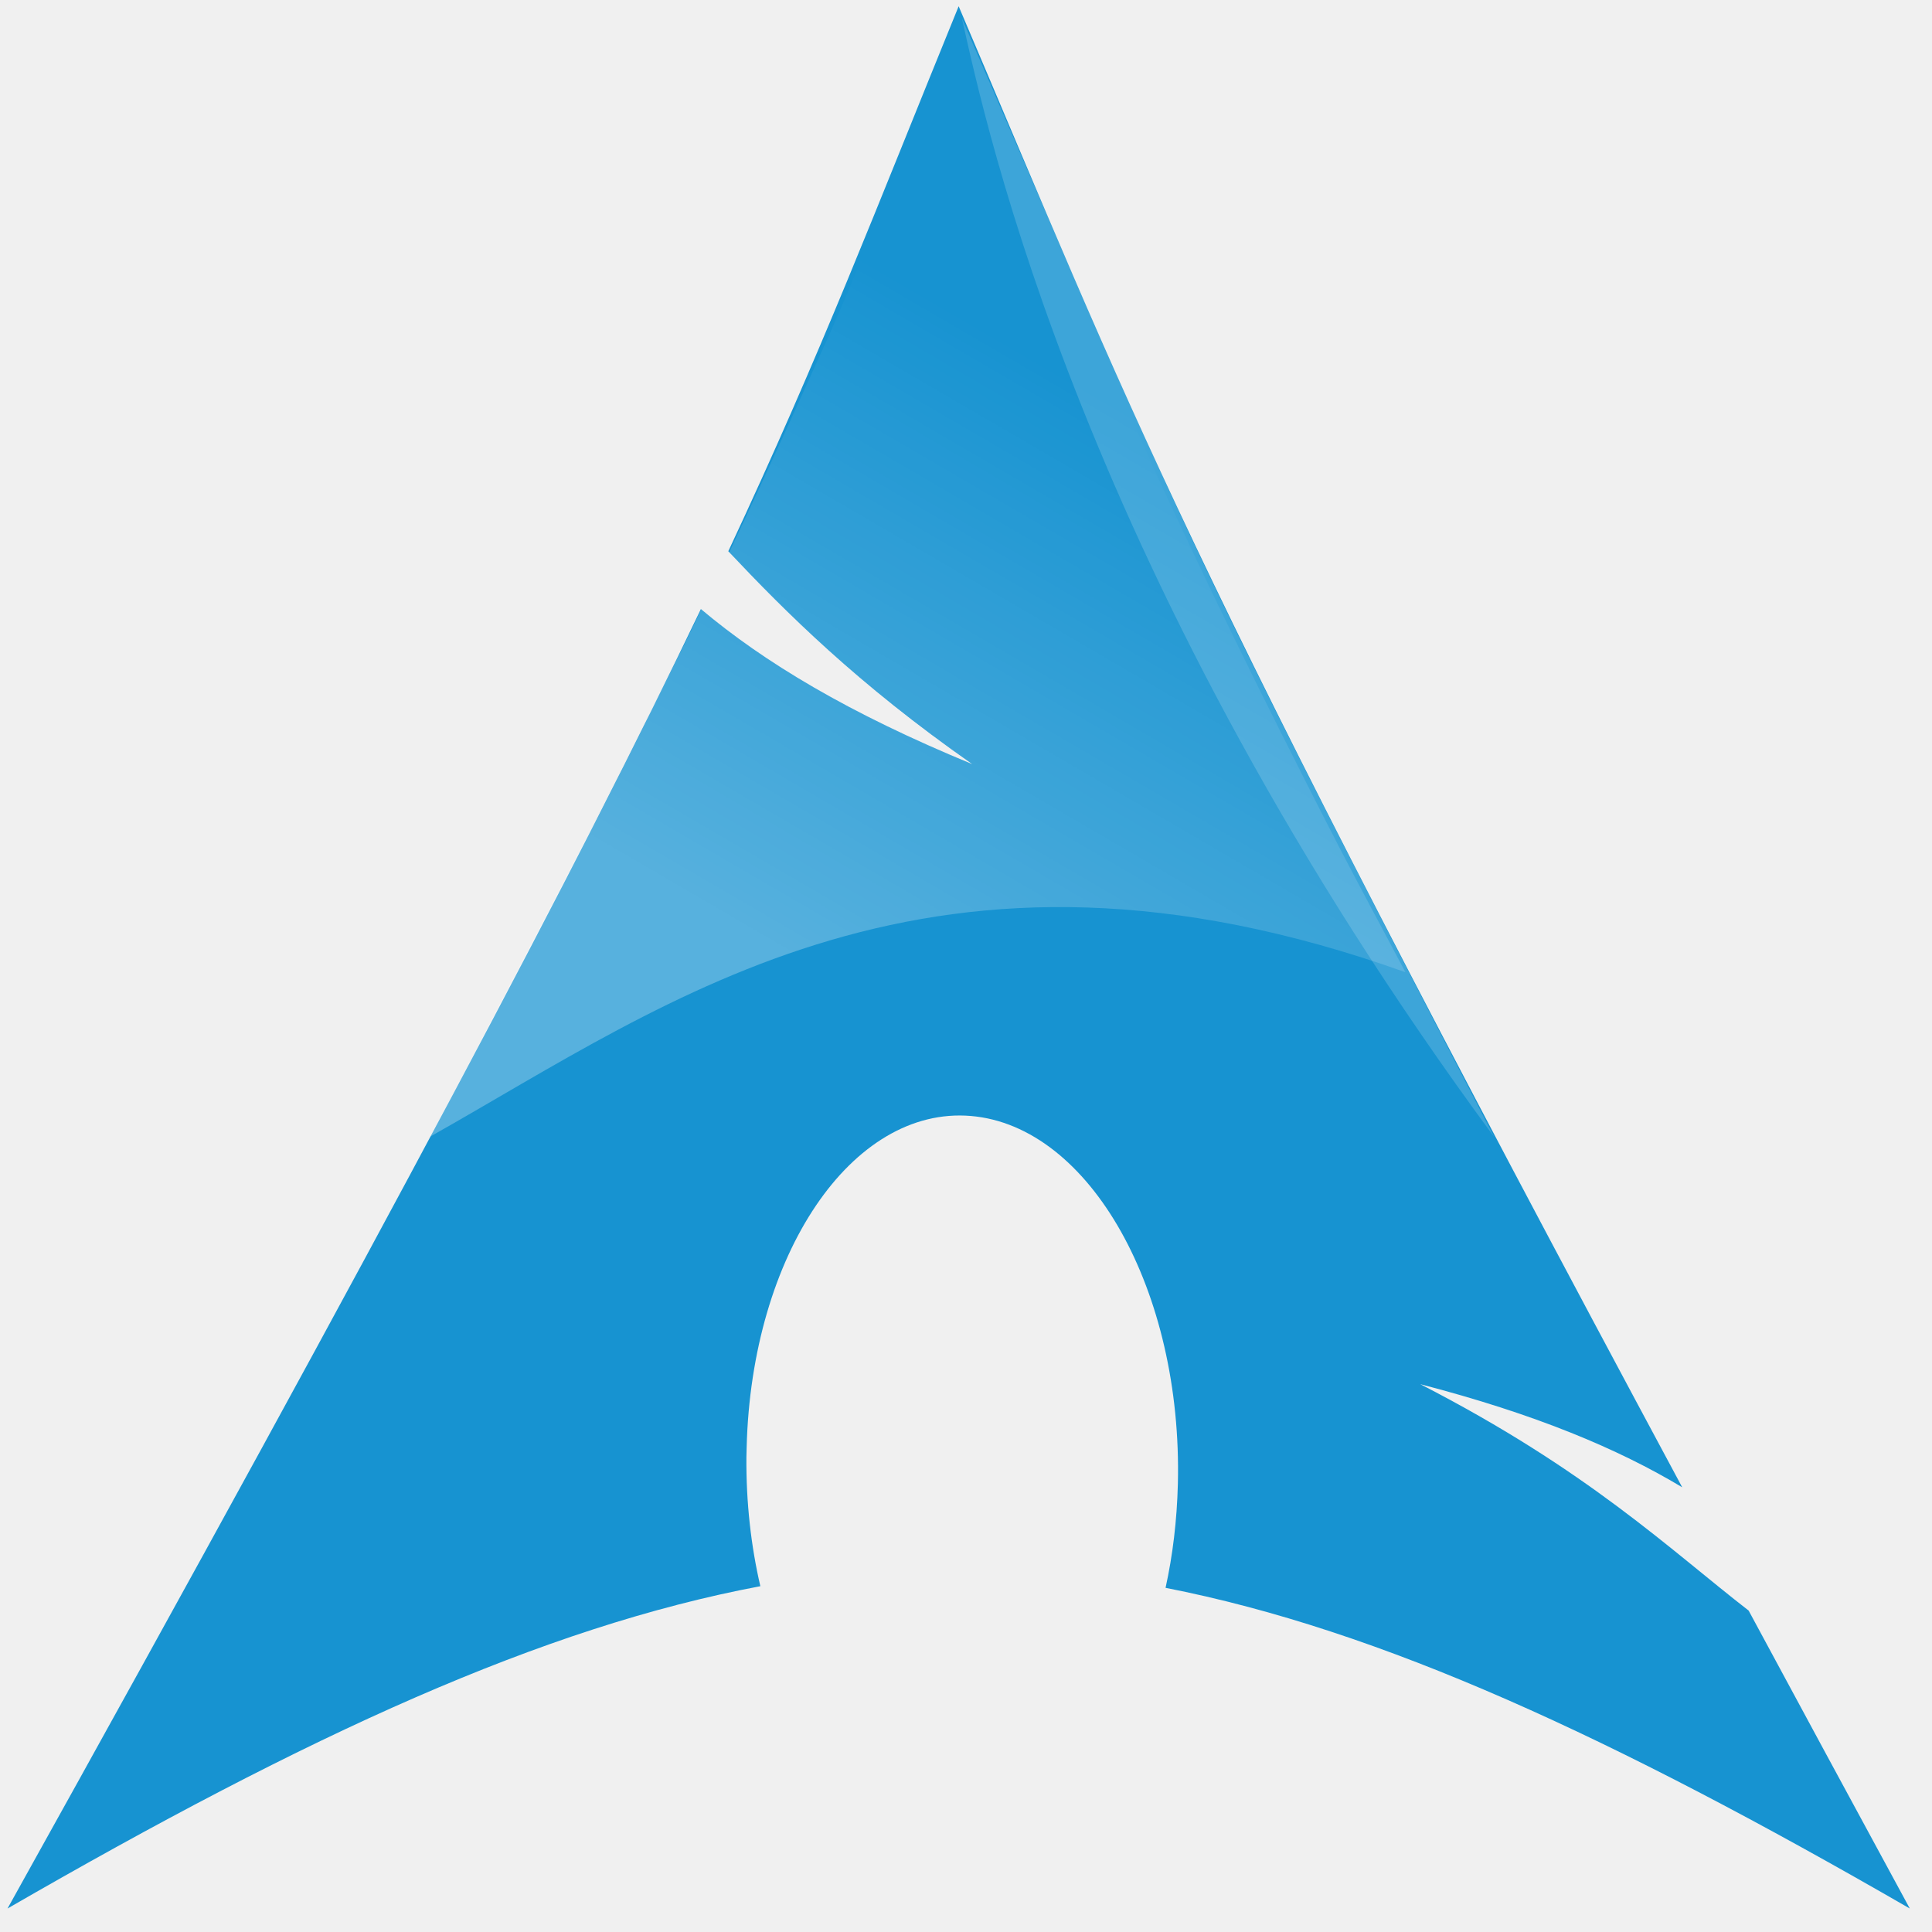
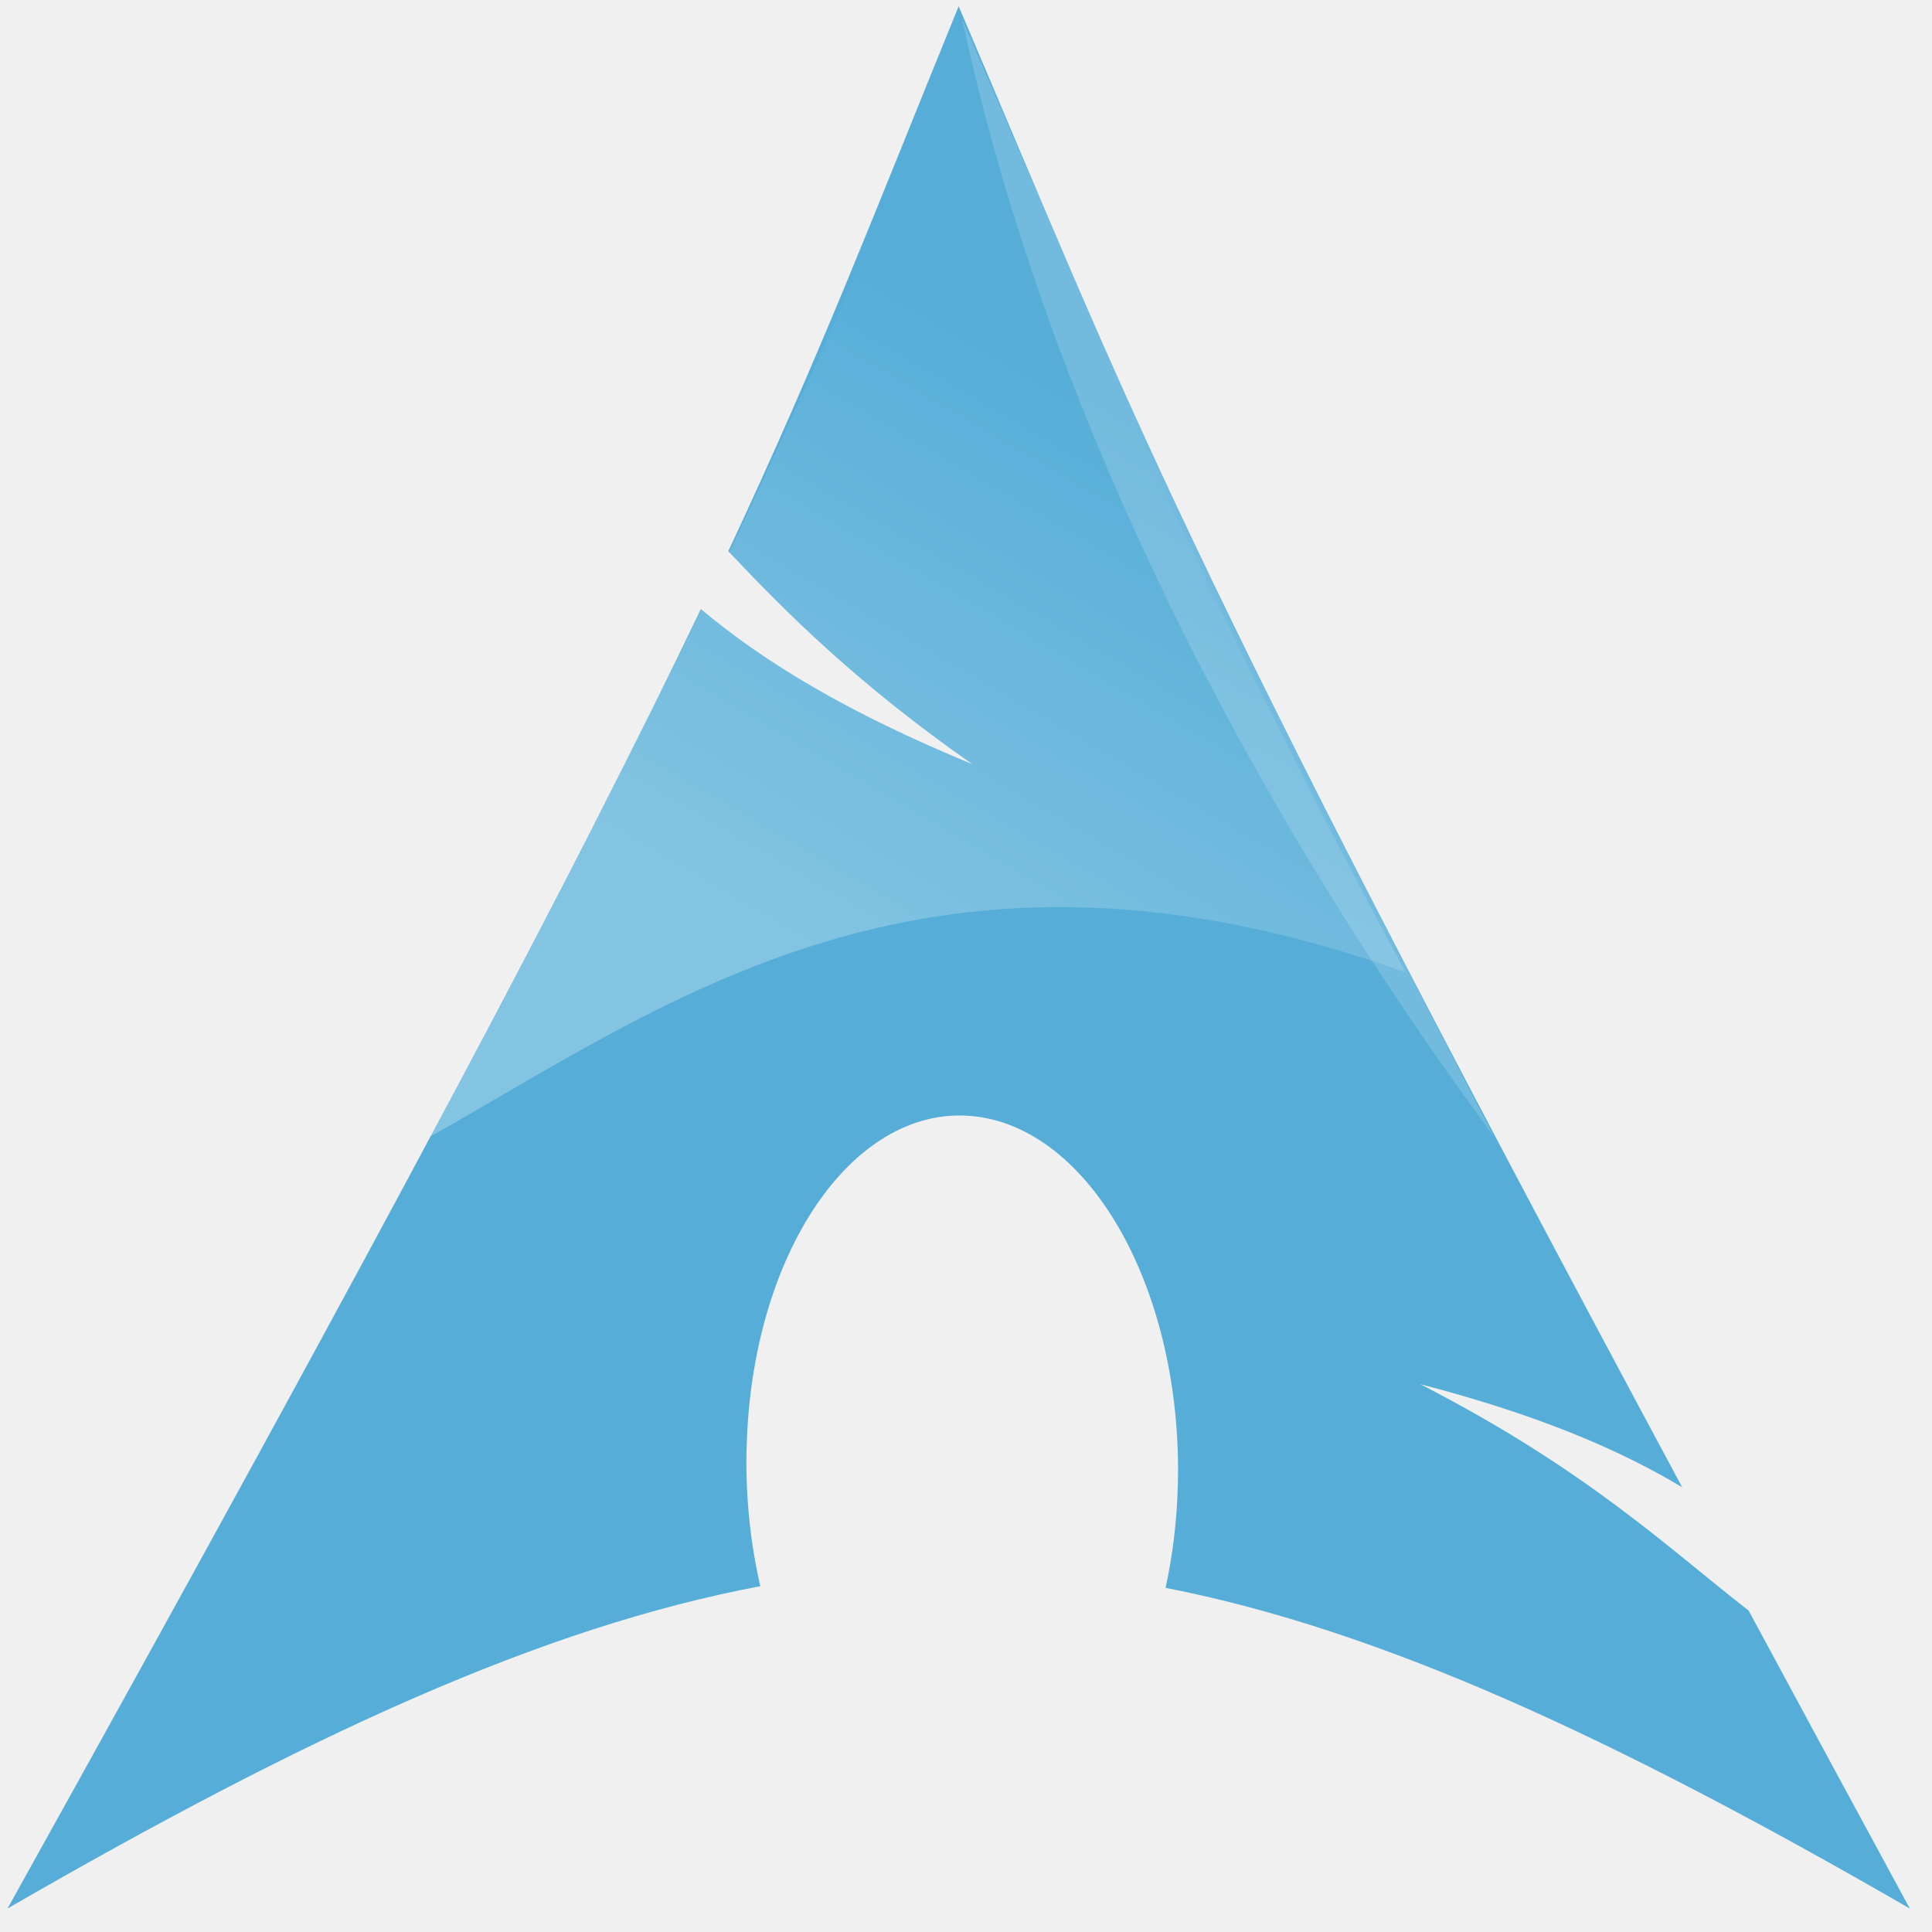
<svg xmlns="http://www.w3.org/2000/svg" width="65px" viewBox="0 0 65 65" version="1.1" height="65px">
  <defs>
    <linearGradient id="lg" y1="26.924%" x2="28.129%" x1="54.638%" y2="79.519%">
      <stop stop-color="#fff" stop-opacity="0" offset="0" />
      <stop stop-color="#fff" stop-opacity=".275" offset="1" />
    </linearGradient>
  </defs>
-   <path d="m32.253 0.21c-2.849 6.984-4.579 11.559-7.75 18.336 1.944 2.061 4.334 4.453 8.211 7.164-4.168-1.715-7.009-3.432-9.133-5.219-4.059 8.47-10.423 20.531-23.328 43.719 10.14-5.854 18.002-9.466 25.328-10.844-0.314-1.351-0.481-2.819-0.469-4.344l0.008-0.32c0.161-6.498 3.542-11.495 7.547-11.156 4.004 0.339 7.122 5.884 6.961 12.383-0.031 1.224-0.173 2.4-0.414 3.492 7.247 1.418 15.034 5.013 25.039 10.789-1.973-3.632-3.74-6.905-5.422-10.024-2.649-2.053-5.411-4.724-11.047-7.617 3.874 1.007 6.65 2.171 8.812 3.469-17.098-31.835-18.48-36.068-24.343-49.828v-0z" fill="#1793D1" />
+   <path d="m32.253 0.21c-2.849 6.984-4.579 11.559-7.75 18.336 1.944 2.061 4.334 4.453 8.211 7.164-4.168-1.715-7.009-3.432-9.133-5.219-4.059 8.47-10.423 20.531-23.328 43.719 10.14-5.854 18.002-9.466 25.328-10.844-0.314-1.351-0.481-2.819-0.469-4.344l0.008-0.32c0.161-6.498 3.542-11.495 7.547-11.156 4.004 0.339 7.122 5.884 6.961 12.383-0.031 1.224-0.173 2.4-0.414 3.492 7.247 1.418 15.034 5.013 25.039 10.789-1.973-3.632-3.74-6.905-5.422-10.024-2.649-2.053-5.411-4.724-11.047-7.617 3.874 1.007 6.65 2.171 8.812 3.469-17.098-31.835-18.48-36.068-24.343-49.828v-0z" fill="#56aed8" />
  <path id="path2522" fill-opacity=".166" fill="#fff" d="m50.266 38.249c-13.872-18.827-17.087-34.002-17.902-37.625 7.4 17.067 7.349 17.277 17.902 37.625z" />
  <path d="m32.378 0.46c-0.36 0.884-0.7 1.747-1.032 2.562-0.364 0.895-0.718 1.756-1.062 2.594s-0.693 1.631-1.031 2.438c-0.339 0.806-0.654 1.604-1 2.406-0.346 0.802-0.726 1.613-1.094 2.437-0.368 0.825-0.752 1.658-1.156 2.532-0.404 0.873-0.828 1.801-1.282 2.75-0.061 0.128-0.124 0.276-0.187 0.406 1.939 2.054 4.33 4.427 8.187 7.125-4.167-1.715-7-3.432-9.125-5.219-0.11 0.226-0.198 0.425-0.312 0.656-0.42 0.871-0.871 1.733-1.344 2.688-0.113 0.224-0.196 0.427-0.312 0.656-0.501 1.004-1.026 2.043-1.594 3.156-0.113 0.22-0.228 0.402-0.344 0.625-0.343 0.667-1.44 2.77-2.562 4.907-0.655 1.248-1.169 2.27-1.907 3.656-0.209 0.398-0.639 1.195-0.75 1.406 8.125-4.573 16.891-11.216 32.813-5.531-0.797-1.51-1.562-2.919-2.25-4.25-0.688-1.332-1.312-2.571-1.906-3.75s-1.143-2.291-1.657-3.344c-0.513-1.053-0.989-2.047-1.437-3s-0.885-1.87-1.281-2.75c-0.397-0.879-0.766-1.73-1.125-2.562-0.359-0.833-0.695-1.658-1.032-2.469-0.336-0.811-0.672-1.59-1-2.406-0.142-0.355-0.263-0.734-0.406-1.094-0.888-2.085-1.759-4.152-2.812-6.625v0z" fill="url(#lg)" />
</svg>
